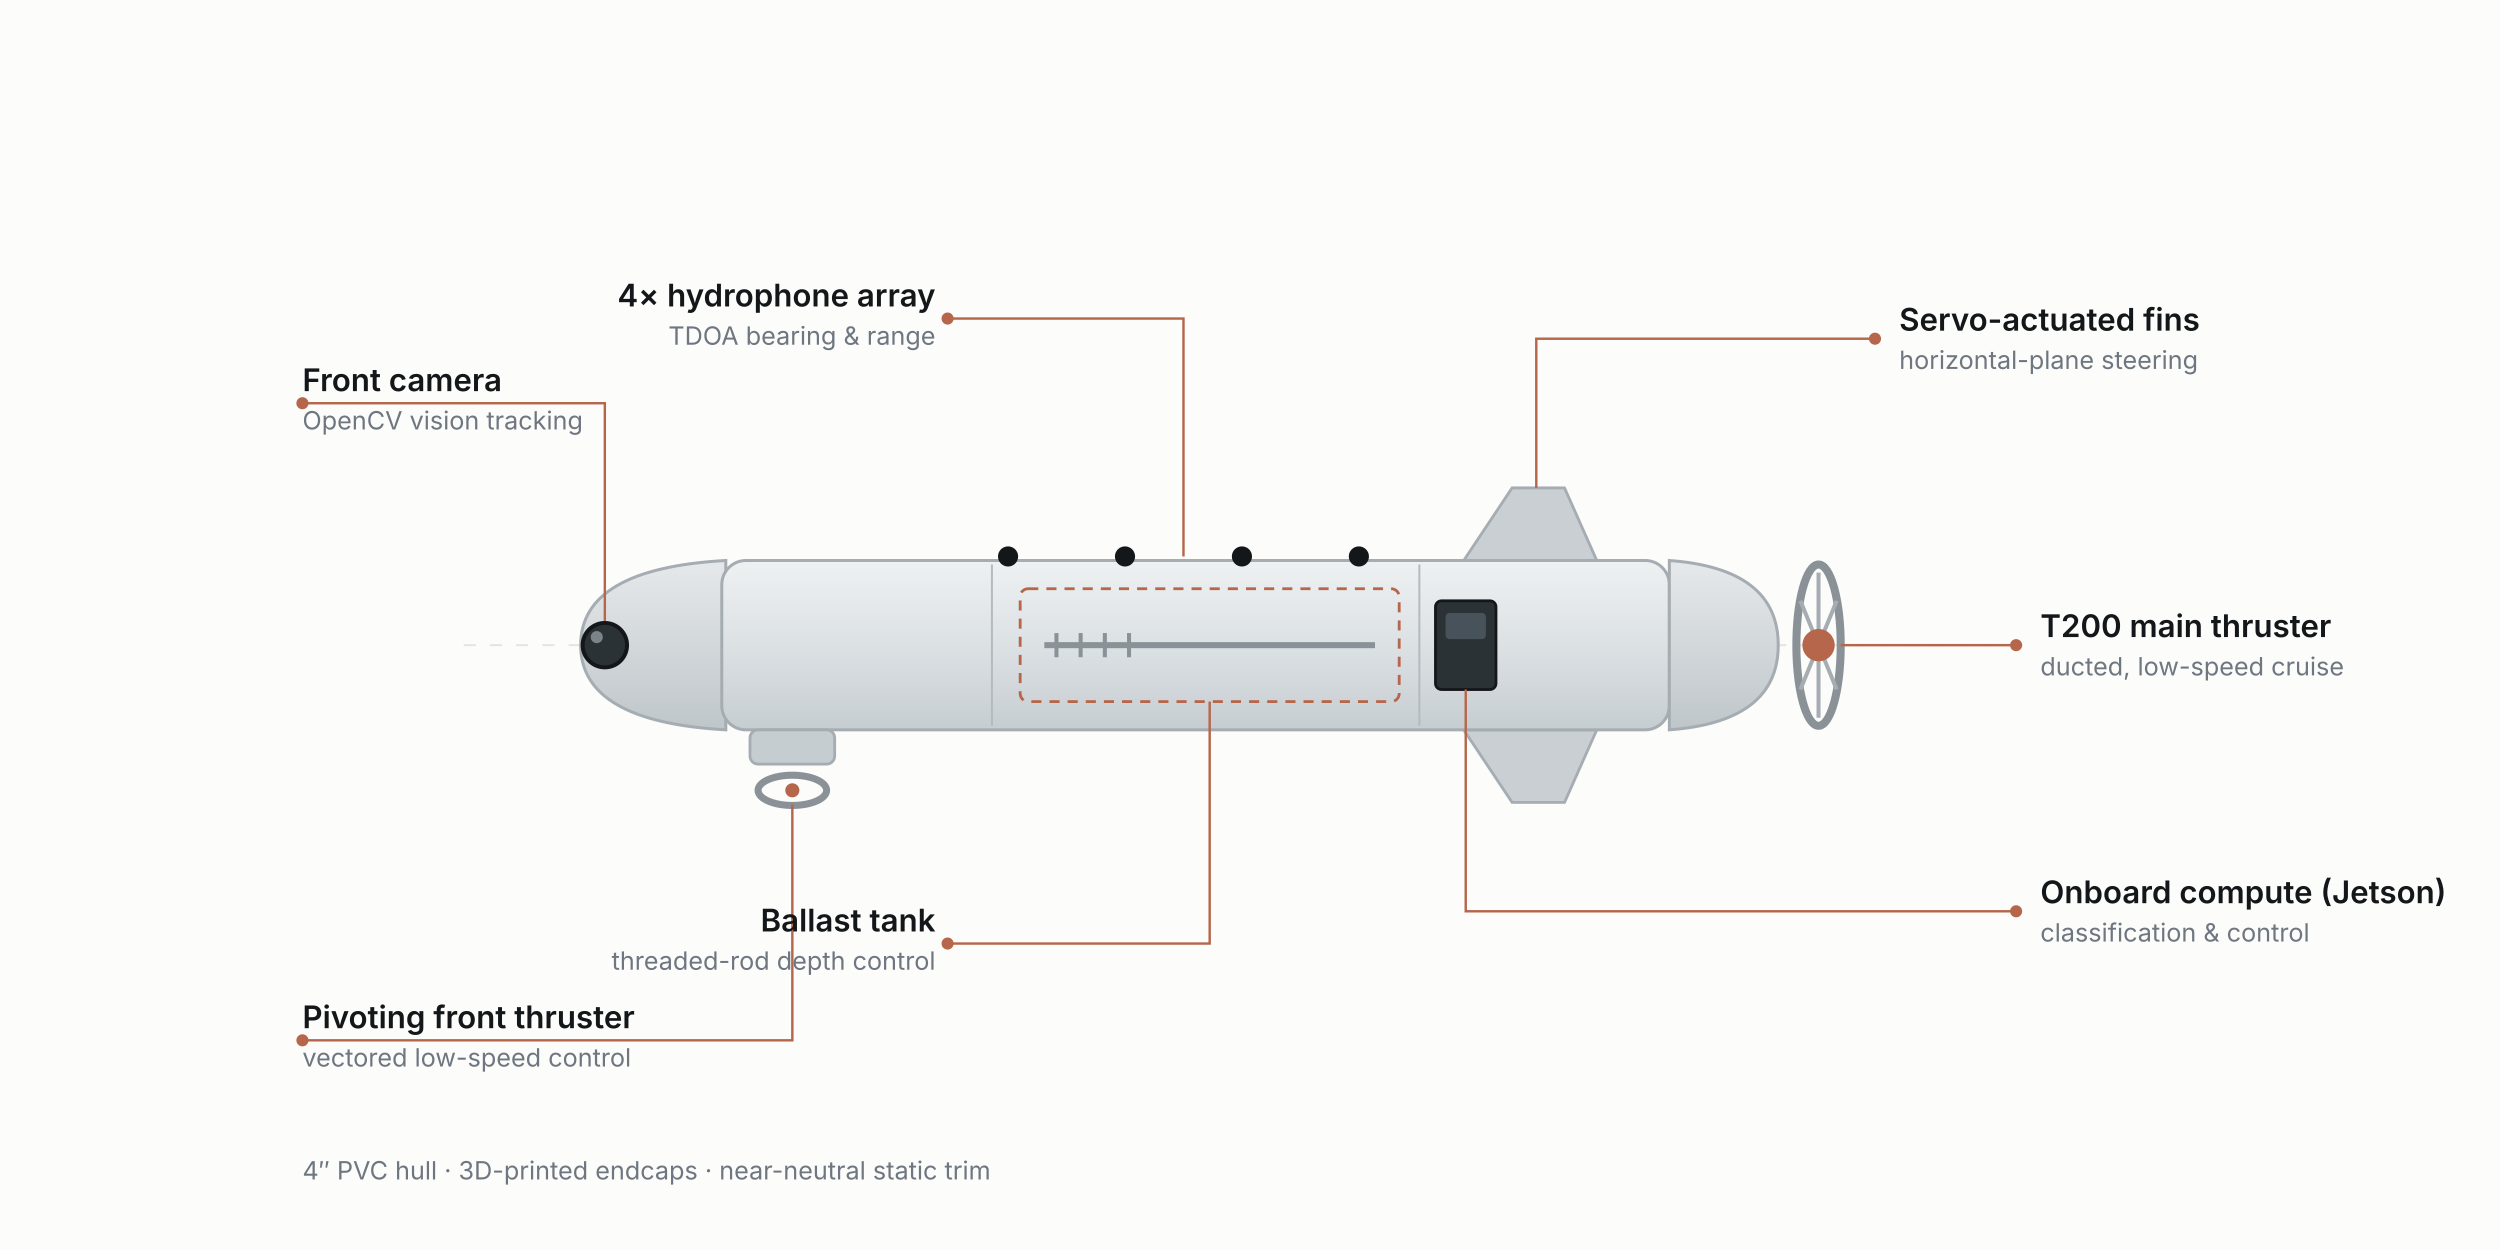
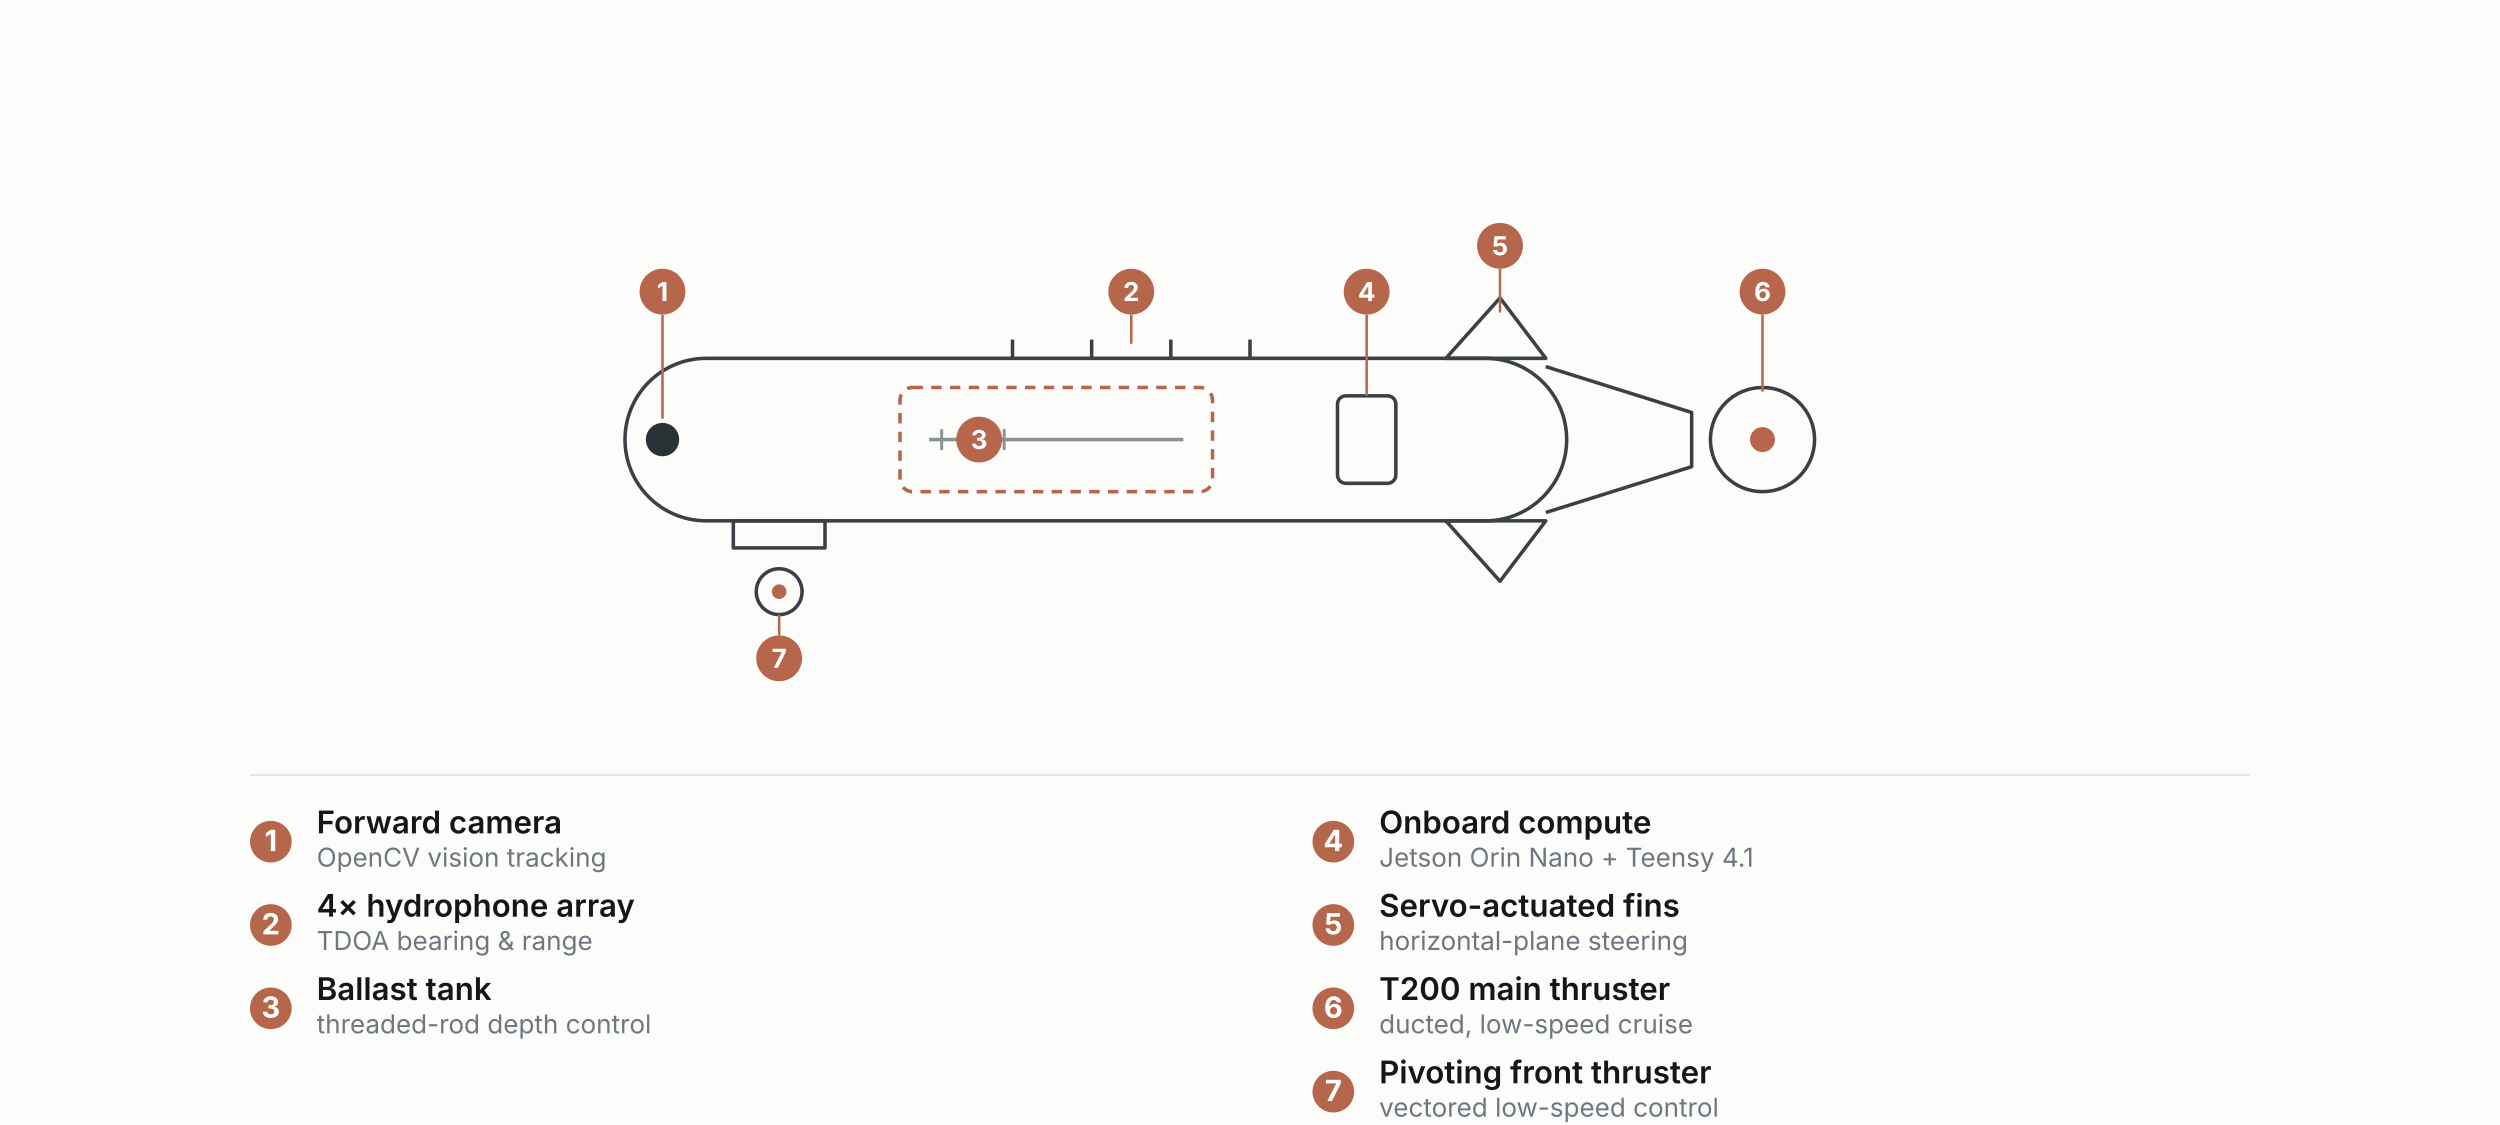
- <svg xmlns="http://www.w3.org/2000/svg" viewBox="0 0 1240 620" font-family="Inter, system-ui, sans-serif">
-   <defs>
-     <linearGradient id="hull2" x1="0" y1="0" x2="0" y2="1">
-       <stop offset="0" stop-color="#eef1f2" />
-       <stop offset="0.5" stop-color="#dce1e4" />
-       <stop offset="1" stop-color="#c6cdd1" />
-     </linearGradient>
-     <linearGradient id="cap2" x1="0" y1="0" x2="0" y2="1">
-       <stop offset="0" stop-color="#e6e9eb" />
-       <stop offset="1" stop-color="#bfc6ca" />
-     </linearGradient>
-   </defs>
-   <rect width="1240" height="620" fill="#FCFCFB" />
-   <line x1="230" y1="320" x2="1010" y2="320" stroke="#E7E4E0" stroke-width="1" stroke-dasharray="6 7" />
-   <path d="M726 278 L792 278 L776 242 L750 242 Z" fill="#c9cfd3" stroke="#a6adb2" stroke-width="1.4" />
-   <path d="M726 362 L792 362 L776 398 L750 398 Z" fill="#c9cfd3" stroke="#a6adb2" stroke-width="1.4" />
-   <path d="M360 278 q-72 4 -72 42 q0 38 72 42 Z" fill="url(#cap2)" stroke="#a6adb2" stroke-width="1.5" />
-   <rect x="358" y="278" width="470" height="84" rx="12" fill="url(#hull2)" stroke="#a6adb2" stroke-width="1.5" />
-   <path d="M828 278 q54 4 54 42 q0 38 -54 42 Z" fill="url(#cap2)" stroke="#a6adb2" stroke-width="1.5" />
-   <line x1="492" y1="280" x2="492" y2="360" stroke="#b4bbc0" stroke-width="1" />
-   <line x1="704" y1="280" x2="704" y2="360" stroke="#b4bbc0" stroke-width="1" />
-   <circle cx="300" cy="320" r="11" fill="#2b3236" stroke="#14171A" stroke-width="2" />
-   <circle cx="296" cy="316" r="3" fill="#7c848a" />
-   <ellipse cx="902" cy="320" rx="11" ry="40" fill="none" stroke="#8a9297" stroke-width="4" />
-   <g stroke="#a6adb2" stroke-width="2">
-     <line x1="902" y1="284" x2="902" y2="356" />
-     <line x1="893" y1="298" x2="911" y2="342" />
-     <line x1="911" y1="298" x2="893" y2="342" />
+ <svg xmlns="http://www.w3.org/2000/svg" viewBox="0 0 1200 540" font-family="Inter, system-ui, sans-serif">
+   <rect width="1200" height="540" fill="#FCFCFB" />
+   <g fill="none" stroke="#3a4046" stroke-width="1.7" stroke-linejoin="round">
+     <rect x="300" y="172" width="452" height="78" rx="39" />
+     <path d="M742 176 L812 198 L812 224 L742 246" />
+     <circle cx="846" cy="211" r="25" />
+     <path d="M694 172 L742 172 L720 143 Z" />
+     <path d="M694 250 L742 250 L720 279 Z" />
+     <path d="M352 250 h44 v13 h-44 Z" />
+     <circle cx="374" cy="284" r="11" />
+     <rect x="432" y="186" width="150" height="50" rx="6" stroke="#B5664B" stroke-dasharray="5 4" />
+     <line x1="446" y1="211" x2="568" y2="211" stroke="#8a9297" />
+     <rect x="642" y="190" width="28" height="42" rx="4" />
  </g>
-   <circle cx="902" cy="320" r="8" fill="#B5664B" />
-   <rect x="372" y="362" width="42" height="17" rx="4" fill="#c6cdd1" stroke="#a6adb2" stroke-width="1.4" />
-   <ellipse cx="393" cy="392" rx="17" ry="7.5" fill="none" stroke="#8a9297" stroke-width="3.5" />
-   <circle cx="393" cy="392" r="3.5" fill="#B5664B" />
-   <g fill="#14171A">
-     <circle cx="500" cy="276" r="5" />
-     <circle cx="558" cy="276" r="5" />
-     <circle cx="616" cy="276" r="5" />
-     <circle cx="674" cy="276" r="5" />
+   <g stroke="#8a9297" stroke-width="1.4">
+     <line x1="452" y1="206" x2="452" y2="216" />
+     <line x1="462" y1="206" x2="462" y2="216" />
+     <line x1="472" y1="206" x2="472" y2="216" />
+     <line x1="482" y1="206" x2="482" y2="216" />
  </g>
-   <rect x="506" y="292" width="188" height="56" rx="4" fill="none" stroke="#B5664B" stroke-width="1.4" stroke-dasharray="5 4" />
-   <line x1="518" y1="320" x2="682" y2="320" stroke="#8a9297" stroke-width="3" />
-   <g stroke="#8a9297" stroke-width="2">
-     <line x1="524" y1="314" x2="524" y2="326" />
-     <line x1="536" y1="314" x2="536" y2="326" />
-     <line x1="548" y1="314" x2="548" y2="326" />
-     <line x1="560" y1="314" x2="560" y2="326" />
+   <circle cx="318" cy="211" r="8" fill="#2b3236" />
+   <circle cx="846" cy="211" r="6" fill="#B5664B" />
+   <circle cx="374" cy="284" r="3.5" fill="#B5664B" />
+   <g stroke="#3a4046" stroke-width="1.7">
+     <line x1="486" y1="172" x2="486" y2="163" />
+     <line x1="524" y1="172" x2="524" y2="163" />
+     <line x1="562" y1="172" x2="562" y2="163" />
+     <line x1="600" y1="172" x2="600" y2="163" />
  </g>
-   <rect x="712" y="298" width="30" height="44" rx="3" fill="#2b3236" stroke="#14171A" stroke-width="1.4" />
-   <rect x="717" y="304" width="20" height="13" rx="2" fill="#48525a" />
-   <g stroke="#B5664B" stroke-width="1.2" fill="none">
-     <path d="M300 308 L300 200 L150 200" />
-     <path d="M587 276 L587 158 L470 158" />
-     <path d="M762 242 L762 168 L930 168" />
-     <path d="M913 320 L1000 320" />
-     <path d="M727 342 L727 452 L1000 452" />
-     <path d="M600 348 L600 468 L470 468" />
-     <path d="M393 399 L393 516 L150 516" />
+   <g font-size="12.5" font-weight="700" text-anchor="middle">
+     <g>
+       <circle cx="318" cy="140" r="11" fill="#B5664B" />
+       <text x="318" y="144.5" fill="#fff">1</text>
+     </g>
+     <g>
+       <circle cx="543" cy="140" r="11" fill="#B5664B" />
+       <text x="543" y="144.5" fill="#fff">2</text>
+     </g>
+     <g>
+       <circle cx="470" cy="211" r="11" fill="#B5664B" />
+       <text x="470" y="215.5" fill="#fff">3</text>
+     </g>
+     <g>
+       <circle cx="656" cy="140" r="11" fill="#B5664B" />
+       <text x="656" y="144.5" fill="#fff">4</text>
+     </g>
+     <g>
+       <circle cx="720" cy="118" r="11" fill="#B5664B" />
+       <text x="720" y="122.5" fill="#fff">5</text>
+     </g>
+     <g>
+       <circle cx="846" cy="140" r="11" fill="#B5664B" />
+       <text x="846" y="144.5" fill="#fff">6</text>
+     </g>
+     <g>
+       <circle cx="374" cy="316" r="11" fill="#B5664B" />
+       <text x="374" y="320.5" fill="#fff">7</text>
+     </g>
  </g>
-   <g fill="#B5664B">
-     <circle cx="150" cy="200" r="3" />
-     <circle cx="470" cy="158" r="3" />
-     <circle cx="930" cy="168" r="3" />
-     <circle cx="1000" cy="320" r="3" />
-     <circle cx="1000" cy="452" r="3" />
-     <circle cx="470" cy="468" r="3" />
-     <circle cx="150" cy="516" r="3" />
+   <g stroke="#B5664B" stroke-width="1.2">
+     <line x1="318" y1="151" x2="318" y2="201" />
+     <line x1="543" y1="151" x2="543" y2="165" />
+     <line x1="656" y1="151" x2="656" y2="190" />
+     <line x1="720" y1="129" x2="720" y2="150" />
+     <line x1="846" y1="151" x2="846" y2="188" />
+     <line x1="374" y1="305" x2="374" y2="295" />
  </g>
-   <g fill="#14171A" font-size="15.5" font-weight="600">
-     <text x="150" y="194">Front camera</text>
-     <text x="464" y="152" text-anchor="end">4× hydrophone array</text>
-     <text x="942" y="164">Servo-actuated fins</text>
-     <text x="1012" y="316">T200 main thruster</text>
-     <text x="1012" y="448">Onboard compute (Jetson)</text>
-     <text x="464" y="462" text-anchor="end">Ballast tank</text>
-     <text x="150" y="510">Pivoting front thruster</text>
+   <g>
+     <line x1="120" y1="372" x2="1080" y2="372" stroke="#E7E4E0" stroke-width="1" />
+   </g>
+   <g font-size="14" font-weight="700" text-anchor="middle" fill="#fff">
+     <g>
+       <circle cx="130" cy="404" r="10" fill="#B5664B" />
+       <text x="130" y="408.5">1</text>
+     </g>
+     <g>
+       <circle cx="130" cy="444" r="10" fill="#B5664B" />
+       <text x="130" y="448.5">2</text>
+     </g>
+     <g>
+       <circle cx="130" cy="484" r="10" fill="#B5664B" />
+       <text x="130" y="488.5">3</text>
+     </g>
+     <g>
+       <circle cx="640" cy="404" r="10" fill="#B5664B" />
+       <text x="640" y="408.5">4</text>
+     </g>
+     <g>
+       <circle cx="640" cy="444" r="10" fill="#B5664B" />
+       <text x="640" y="448.5">5</text>
+     </g>
+     <g>
+       <circle cx="640" cy="484" r="10" fill="#B5664B" />
+       <text x="640" y="488.5">6</text>
+     </g>
+     <g>
+       <circle cx="640" cy="524" r="10" fill="#B5664B" />
+       <text x="640" y="528.5">7</text>
+     </g>
+   </g>
+   <g fill="#14171A" font-size="15" font-weight="600">
+     <text x="152" y="400">Forward camera</text>
+     <text x="152" y="440">4× hydrophone array</text>
+     <text x="152" y="480">Ballast tank</text>
+     <text x="662" y="400">Onboard compute</text>
+     <text x="662" y="440">Servo-actuated fins</text>
+     <text x="662" y="480">T200 main thruster</text>
+     <text x="662" y="520">Pivoting front thruster</text>
  </g>
  <g fill="#6E7680" font-size="12.5">
-     <text x="150" y="213">OpenCV vision tracking</text>
-     <text x="464" y="171" text-anchor="end">TDOA bearing &amp; range</text>
-     <text x="942" y="183">horizontal-plane steering</text>
-     <text x="1012" y="335">ducted, low-speed cruise</text>
-     <text x="1012" y="467">classification &amp; control</text>
-     <text x="464" y="481" text-anchor="end">threaded-rod depth control</text>
-     <text x="150" y="529">vectored low-speed control</text>
+     <text x="152" y="416">OpenCV vision tracking</text>
+     <text x="152" y="456">TDOA bearing &amp; range</text>
+     <text x="152" y="496">threaded-rod depth control</text>
+     <text x="662" y="416">Jetson Orin Nano + Teensy 4.1</text>
+     <text x="662" y="456">horizontal-plane steering</text>
+     <text x="662" y="496">ducted, low-speed cruise</text>
+     <text x="662" y="536">vectored low-speed control</text>
  </g>
-   <text x="150" y="585" fill="#6E7680" font-size="12.5">4″ PVC hull · 3D-printed endcaps · near-neutral static trim</text>
</svg>
